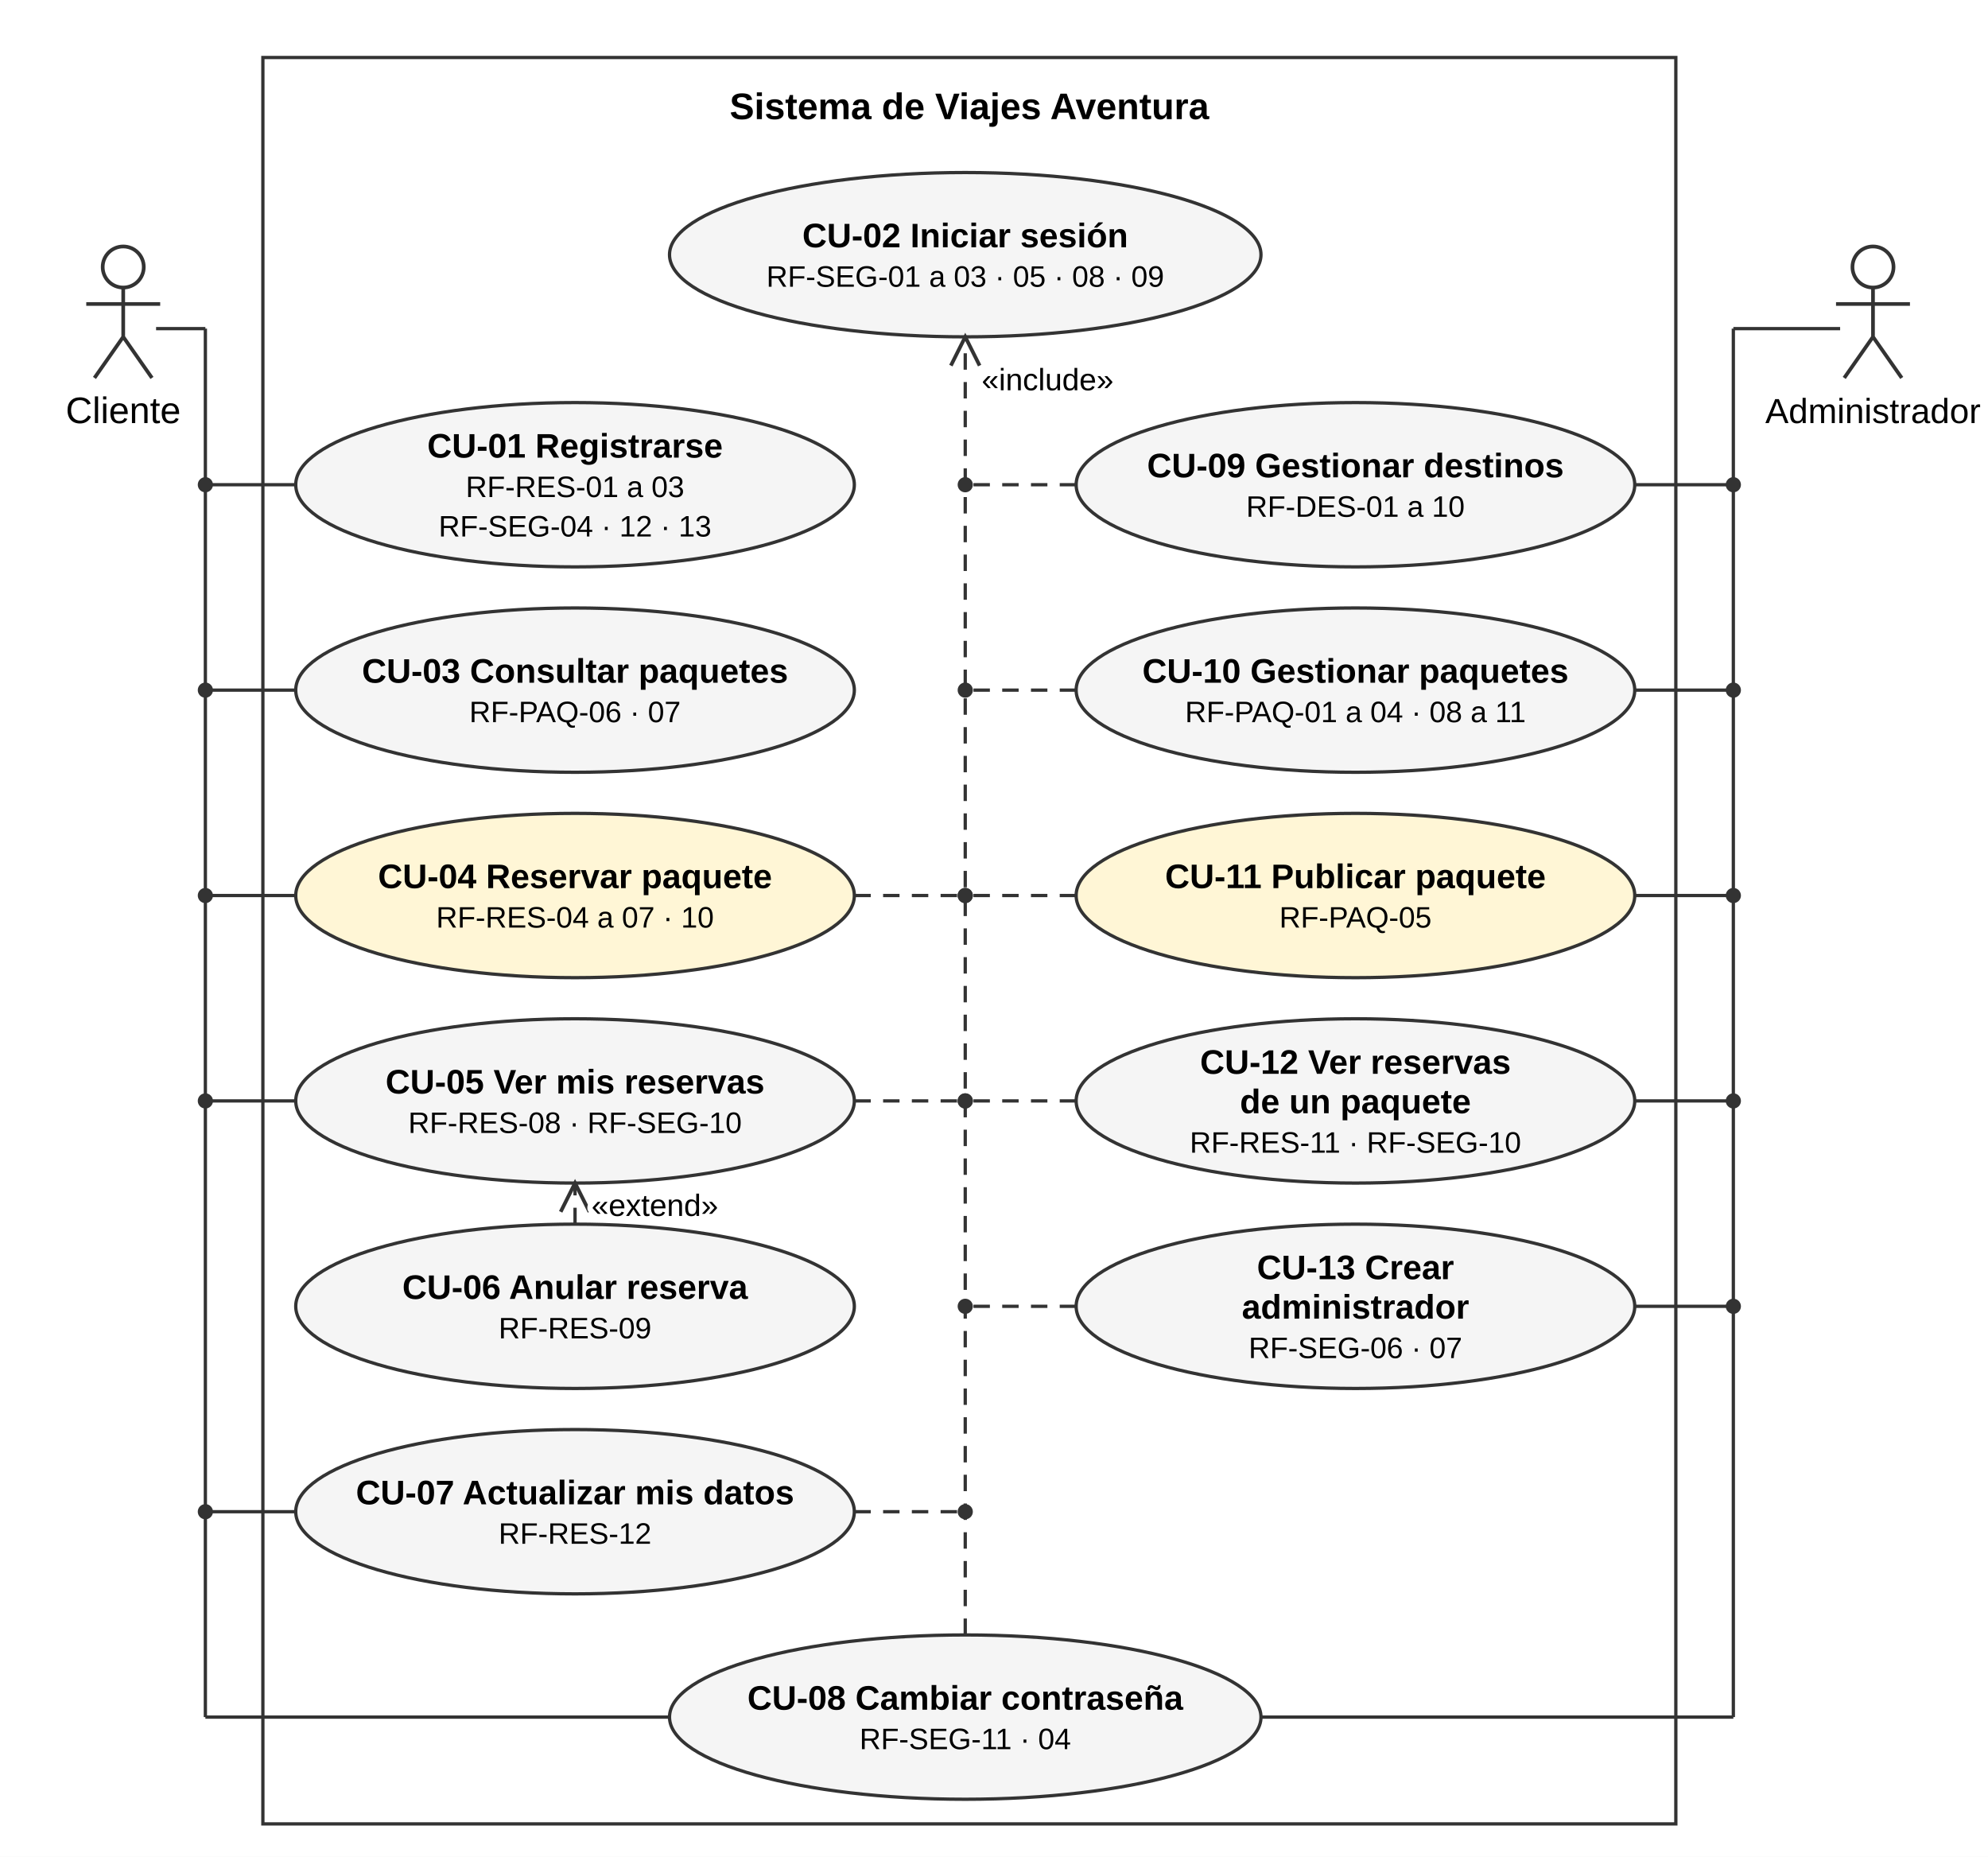
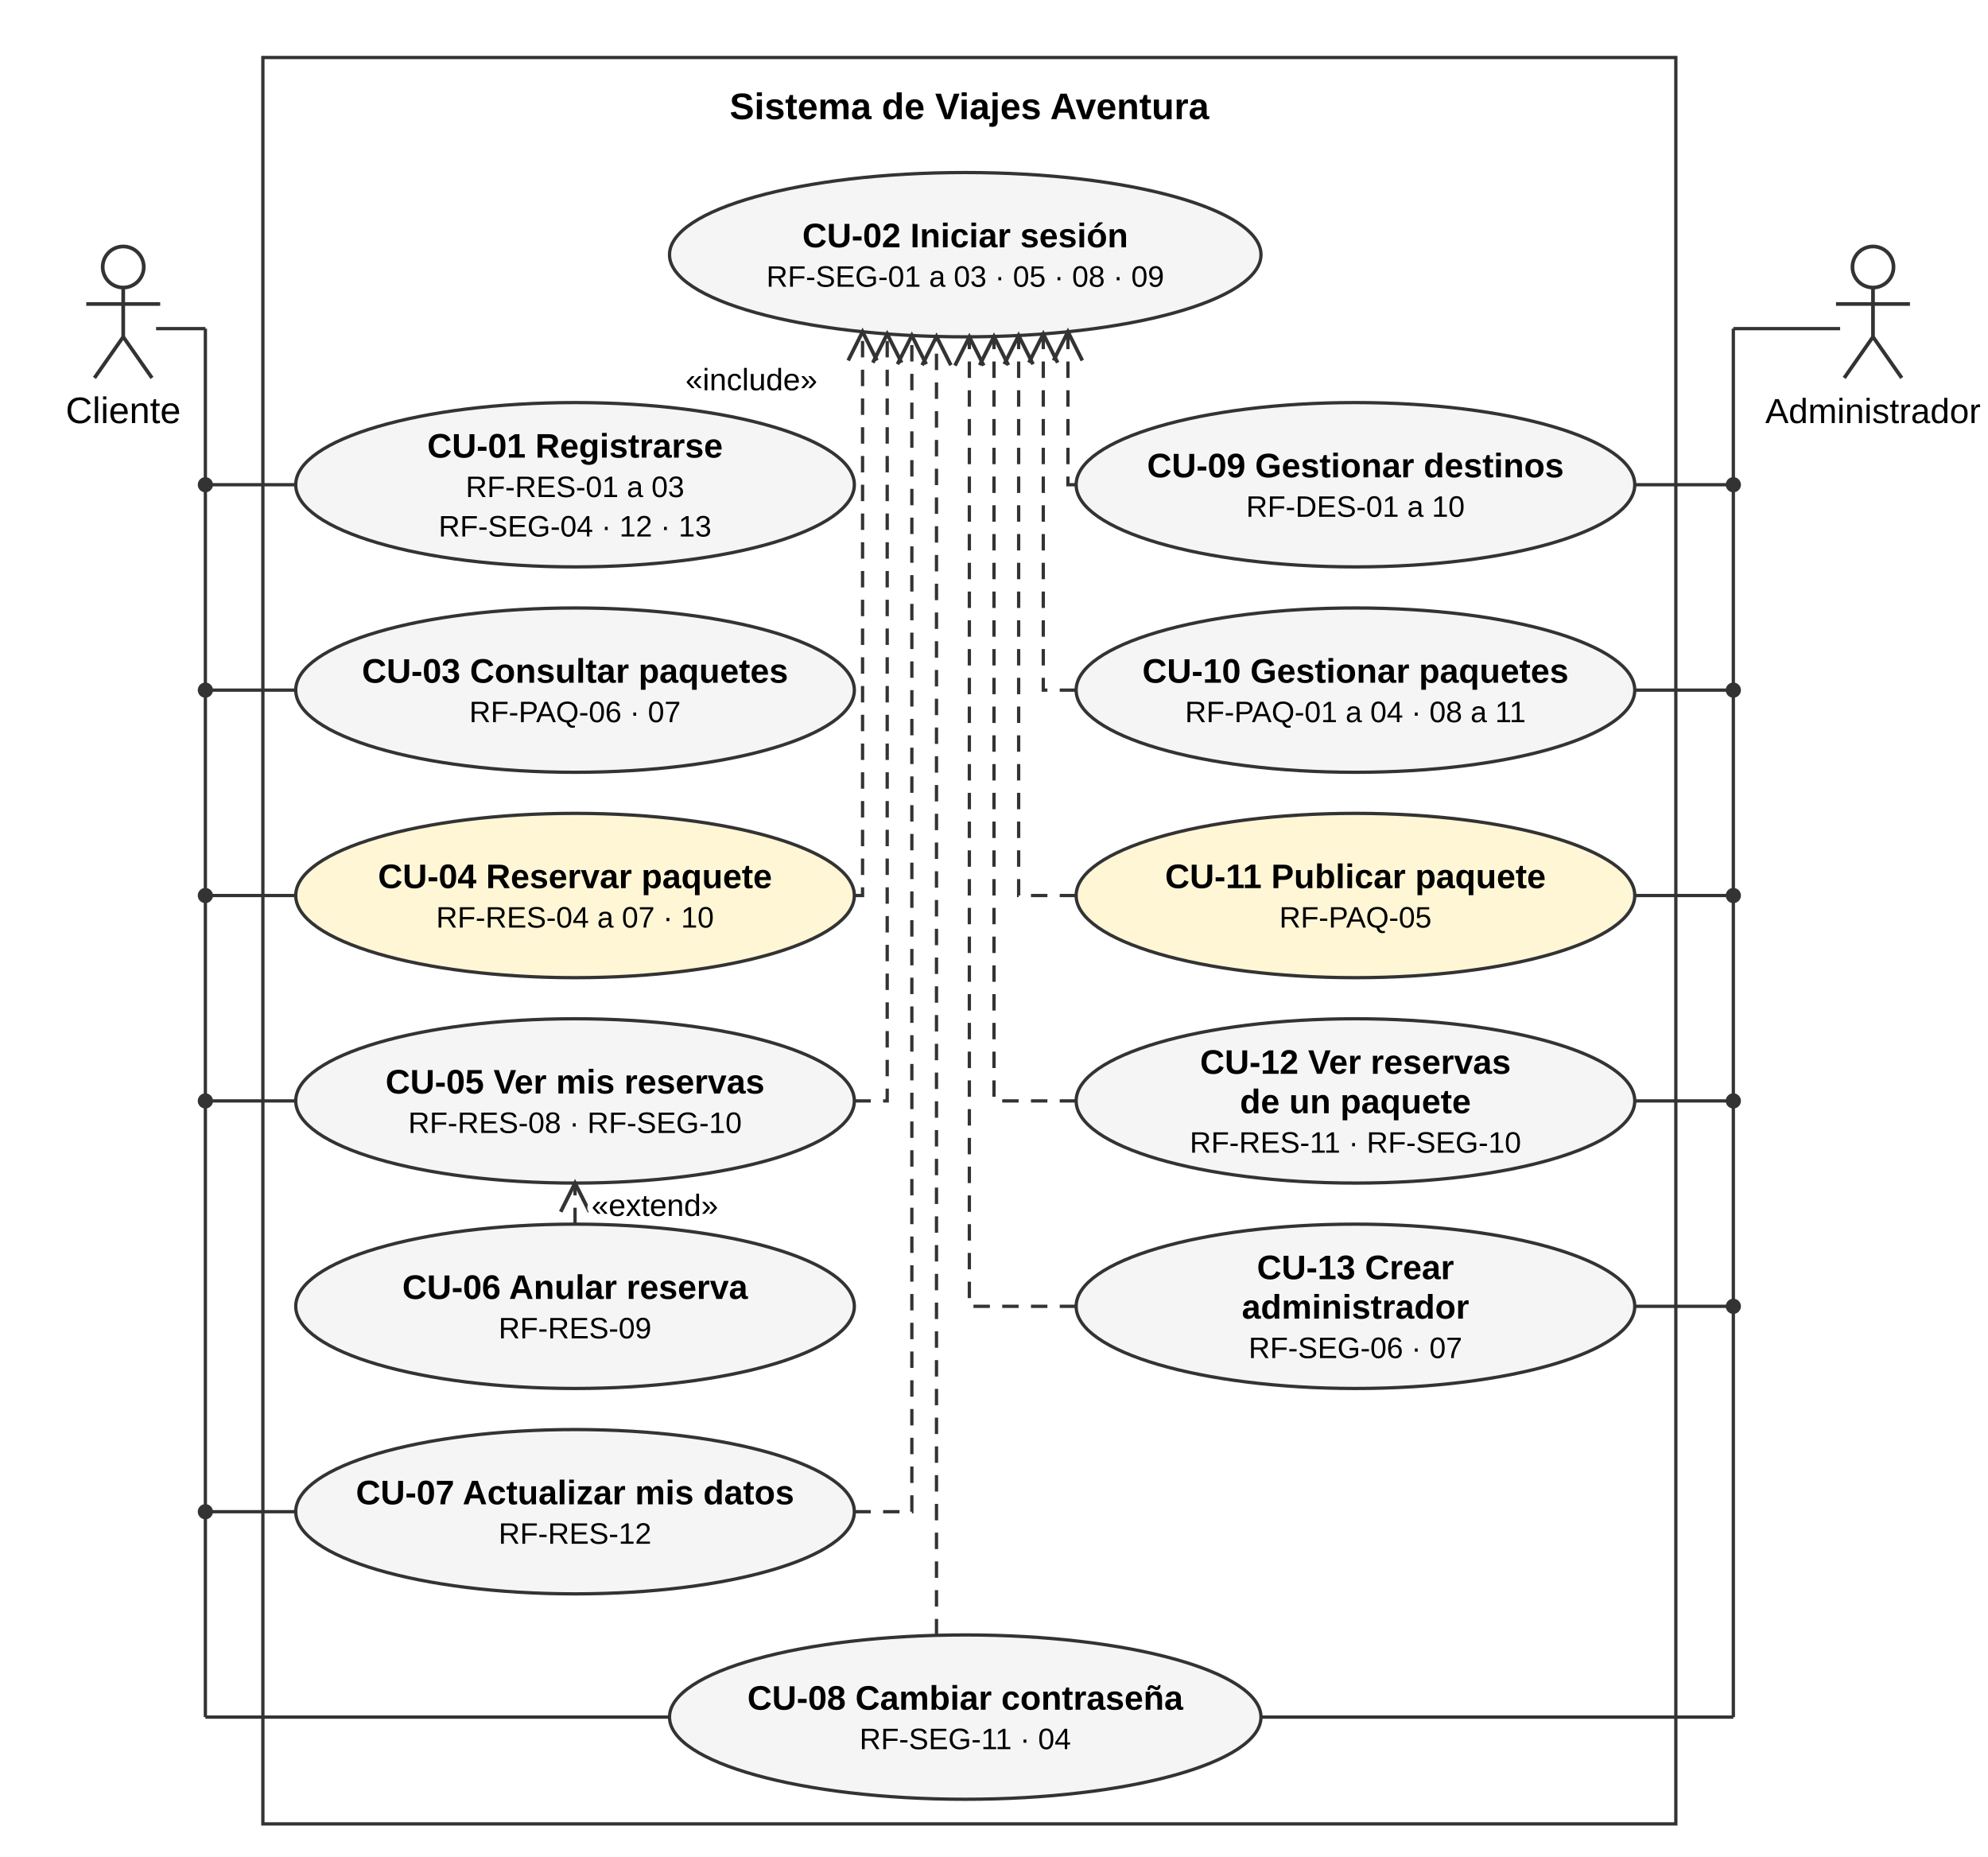
<svg xmlns="http://www.w3.org/2000/svg" width="484pt" height="452pt" viewBox="0 0 484 452">
  <rect width="100%" height="100%" fill="#fff" />
  <rect x="64" y="14" width="344" height="430" rx="0" fill="#ffffff" stroke="#333333" stroke-width="0.8" />
  <text x="236" y="29" font-family="Liberation Sans" font-size="9" text-anchor="middle" fill="#000" font-weight="bold">
    <tspan x="236" dy="0">Sistema de Viajes Aventura</tspan>
  </text>
  <ellipse cx="235" cy="62" rx="72" ry="20" fill="#f5f5f5" stroke="#333333" stroke-width="0.8" />
  <text x="235" y="60.2" font-family="Liberation Sans" font-size="8.3" text-anchor="middle" fill="#000" font-weight="bold">
    <tspan x="235" dy="0">CU-02 Iniciar sesión</tspan>
  </text>
  <text x="235" y="69.8" font-family="Liberation Sans" font-size="7.2" text-anchor="middle" fill="#000">
    <tspan x="235" dy="0">RF-SEG-01 a 03 · 05 · 08 · 09</tspan>
  </text>
  <ellipse cx="140" cy="118" rx="68" ry="20" fill="#f5f5f5" stroke="#333333" stroke-width="0.8" />
  <text x="140" y="111.4" font-family="Liberation Sans" font-size="8.3" text-anchor="middle" fill="#000" font-weight="bold">
    <tspan x="140" dy="0">CU-01 Registrarse</tspan>
  </text>
  <text x="140" y="121.0" font-family="Liberation Sans" font-size="7.2" text-anchor="middle" fill="#000">
    <tspan x="140" dy="0">RF-RES-01 a 03</tspan>
  </text>
  <text x="140" y="130.6" font-family="Liberation Sans" font-size="7.2" text-anchor="middle" fill="#000">
    <tspan x="140" dy="0">RF-SEG-04 · 12 · 13</tspan>
  </text>
  <ellipse cx="140" cy="168" rx="68" ry="20" fill="#f5f5f5" stroke="#333333" stroke-width="0.8" />
  <text x="140" y="166.2" font-family="Liberation Sans" font-size="8.3" text-anchor="middle" fill="#000" font-weight="bold">
    <tspan x="140" dy="0">CU-03 Consultar paquetes</tspan>
  </text>
  <text x="140" y="175.8" font-family="Liberation Sans" font-size="7.2" text-anchor="middle" fill="#000">
    <tspan x="140" dy="0">RF-PAQ-06 · 07</tspan>
  </text>
  <ellipse cx="140" cy="218" rx="68" ry="20" fill="#fff6d6" stroke="#333333" stroke-width="0.8" />
  <text x="140" y="216.2" font-family="Liberation Sans" font-size="8.3" text-anchor="middle" fill="#000" font-weight="bold">
    <tspan x="140" dy="0">CU-04 Reservar paquete</tspan>
  </text>
  <text x="140" y="225.8" font-family="Liberation Sans" font-size="7.2" text-anchor="middle" fill="#000">
    <tspan x="140" dy="0">RF-RES-04 a 07 · 10</tspan>
  </text>
  <ellipse cx="140" cy="268" rx="68" ry="20" fill="#f5f5f5" stroke="#333333" stroke-width="0.8" />
  <text x="140" y="266.2" font-family="Liberation Sans" font-size="8.3" text-anchor="middle" fill="#000" font-weight="bold">
    <tspan x="140" dy="0">CU-05 Ver mis reservas</tspan>
  </text>
  <text x="140" y="275.8" font-family="Liberation Sans" font-size="7.2" text-anchor="middle" fill="#000">
    <tspan x="140" dy="0">RF-RES-08 · RF-SEG-10</tspan>
  </text>
  <ellipse cx="140" cy="318" rx="68" ry="20" fill="#f5f5f5" stroke="#333333" stroke-width="0.8" />
  <text x="140" y="316.2" font-family="Liberation Sans" font-size="8.3" text-anchor="middle" fill="#000" font-weight="bold">
    <tspan x="140" dy="0">CU-06 Anular reserva</tspan>
  </text>
  <text x="140" y="325.8" font-family="Liberation Sans" font-size="7.2" text-anchor="middle" fill="#000">
    <tspan x="140" dy="0">RF-RES-09</tspan>
  </text>
  <ellipse cx="140" cy="368" rx="68" ry="20" fill="#f5f5f5" stroke="#333333" stroke-width="0.8" />
  <text x="140" y="366.2" font-family="Liberation Sans" font-size="8.3" text-anchor="middle" fill="#000" font-weight="bold">
    <tspan x="140" dy="0">CU-07 Actualizar mis datos</tspan>
  </text>
  <text x="140" y="375.8" font-family="Liberation Sans" font-size="7.2" text-anchor="middle" fill="#000">
    <tspan x="140" dy="0">RF-RES-12</tspan>
  </text>
  <ellipse cx="330" cy="118" rx="68" ry="20" fill="#f5f5f5" stroke="#333333" stroke-width="0.8" />
  <text x="330" y="116.2" font-family="Liberation Sans" font-size="8.3" text-anchor="middle" fill="#000" font-weight="bold">
    <tspan x="330" dy="0">CU-09 Gestionar destinos</tspan>
  </text>
  <text x="330" y="125.8" font-family="Liberation Sans" font-size="7.2" text-anchor="middle" fill="#000">
    <tspan x="330" dy="0">RF-DES-01 a 10</tspan>
  </text>
  <ellipse cx="330" cy="168" rx="68" ry="20" fill="#f5f5f5" stroke="#333333" stroke-width="0.8" />
  <text x="330" y="166.2" font-family="Liberation Sans" font-size="8.3" text-anchor="middle" fill="#000" font-weight="bold">
    <tspan x="330" dy="0">CU-10 Gestionar paquetes</tspan>
  </text>
  <text x="330" y="175.8" font-family="Liberation Sans" font-size="7.2" text-anchor="middle" fill="#000">
    <tspan x="330" dy="0">RF-PAQ-01 a 04 · 08 a 11</tspan>
  </text>
  <ellipse cx="330" cy="218" rx="68" ry="20" fill="#fff6d6" stroke="#333333" stroke-width="0.8" />
  <text x="330" y="216.2" font-family="Liberation Sans" font-size="8.3" text-anchor="middle" fill="#000" font-weight="bold">
    <tspan x="330" dy="0">CU-11 Publicar paquete</tspan>
  </text>
  <text x="330" y="225.8" font-family="Liberation Sans" font-size="7.2" text-anchor="middle" fill="#000">
    <tspan x="330" dy="0">RF-PAQ-05</tspan>
  </text>
  <ellipse cx="330" cy="268" rx="68" ry="20" fill="#f5f5f5" stroke="#333333" stroke-width="0.8" />
  <text x="330" y="261.4" font-family="Liberation Sans" font-size="8.3" text-anchor="middle" fill="#000" font-weight="bold">
    <tspan x="330" dy="0">CU-12 Ver reservas</tspan>
  </text>
  <text x="330" y="271.0" font-family="Liberation Sans" font-size="8.3" text-anchor="middle" fill="#000" font-weight="bold">
    <tspan x="330" dy="0">de un paquete</tspan>
  </text>
  <text x="330" y="280.6" font-family="Liberation Sans" font-size="7.2" text-anchor="middle" fill="#000">
    <tspan x="330" dy="0">RF-RES-11 · RF-SEG-10</tspan>
  </text>
  <ellipse cx="330" cy="318" rx="68" ry="20" fill="#f5f5f5" stroke="#333333" stroke-width="0.8" />
  <text x="330" y="311.4" font-family="Liberation Sans" font-size="8.3" text-anchor="middle" fill="#000" font-weight="bold">
    <tspan x="330" dy="0">CU-13 Crear</tspan>
  </text>
  <text x="330" y="321.0" font-family="Liberation Sans" font-size="8.3" text-anchor="middle" fill="#000" font-weight="bold">
    <tspan x="330" dy="0">administrador</tspan>
  </text>
  <text x="330" y="330.6" font-family="Liberation Sans" font-size="7.2" text-anchor="middle" fill="#000">
    <tspan x="330" dy="0">RF-SEG-06 · 07</tspan>
  </text>
  <ellipse cx="235" cy="418" rx="72" ry="20" fill="#f5f5f5" stroke="#333333" stroke-width="0.8" />
  <text x="235" y="416.2" font-family="Liberation Sans" font-size="8.3" text-anchor="middle" fill="#000" font-weight="bold">
    <tspan x="235" dy="0">CU-08 Cambiar contraseña</tspan>
  </text>
  <text x="235" y="425.8" font-family="Liberation Sans" font-size="7.2" text-anchor="middle" fill="#000">
    <tspan x="235" dy="0">RF-SEG-11 · 04</tspan>
  </text>
-   <path d="M235,398 L235,82" fill="none" stroke="#333333" stroke-width="0.8" stroke-dasharray="4 3" />
-   <path d="M238.5,89.0 L235,82 L231.5,89.0" fill="none" stroke="#333333" stroke-width="0.9" />
-   <text x="239" y="95" font-family="Liberation Sans" font-size="7.5" text-anchor="start" fill="#000" style="paint-order:stroke" stroke="#fff" stroke-width="2.6" stroke-linejoin="round">
-     <tspan x="239" dy="0">«include»</tspan>
+   <path d="M208,218 L210,218 L210,80.756" fill="none" stroke="#333333" stroke-width="0.8" stroke-dasharray="4 3" />
+   <path d="M213.5,87.756 L210,80.756 L206.5,87.756" fill="none" stroke="#333333" stroke-width="0.9" />
+   <path d="M208,268 L216,268 L216,81.291" fill="none" stroke="#333333" stroke-width="0.8" stroke-dasharray="4 3" />
+   <path d="M219.5,88.291 L216,81.291 L212.5,88.291" fill="none" stroke="#333333" stroke-width="0.9" />
+   <path d="M208,368 L222,368 L222,81.671" fill="none" stroke="#333333" stroke-width="0.8" stroke-dasharray="4 3" />
+   <path d="M225.5,88.671 L222,81.671 L218.5,88.671" fill="none" stroke="#333333" stroke-width="0.9" />
+   <path d="M262,118 L260,118 L260,80.756" fill="none" stroke="#333333" stroke-width="0.8" stroke-dasharray="4 3" />
+   <path d="M263.5,87.756 L260,80.756 L256.5,87.756" fill="none" stroke="#333333" stroke-width="0.9" />
+   <path d="M262,168 L254,168 L254,81.291" fill="none" stroke="#333333" stroke-width="0.8" stroke-dasharray="4 3" />
+   <path d="M257.5,88.291 L254,81.291 L250.5,88.291" fill="none" stroke="#333333" stroke-width="0.9" />
+   <path d="M262,218 L248,218 L248,81.671" fill="none" stroke="#333333" stroke-width="0.8" stroke-dasharray="4 3" />
+   <path d="M251.5,88.671 L248,81.671 L244.5,88.671" fill="none" stroke="#333333" stroke-width="0.9" />
+   <path d="M262,268 L242,268 L242,81.905" fill="none" stroke="#333333" stroke-width="0.8" stroke-dasharray="4 3" />
+   <path d="M245.5,88.905 L242,81.905 L238.5,88.905" fill="none" stroke="#333333" stroke-width="0.9" />
+   <path d="M262,318 L236,318 L236,81.998" fill="none" stroke="#333333" stroke-width="0.8" stroke-dasharray="4 3" />
+   <path d="M239.5,88.998 L236,81.998 L232.5,88.998" fill="none" stroke="#333333" stroke-width="0.9" />
+   <path d="M228,398.095 L228,81.905" fill="none" stroke="#333333" stroke-width="0.8" stroke-dasharray="4 3" />
+   <path d="M231.5,88.905 L228,81.905 L224.5,88.905" fill="none" stroke="#333333" stroke-width="0.9" />
+   <text x="199" y="95" font-family="Liberation Sans" font-size="7.5" text-anchor="end" fill="#000" style="paint-order:stroke" stroke="#fff" stroke-width="2.6" stroke-linejoin="round">
+     <tspan x="199" dy="0">«include»</tspan>
  </text>
-   <path d="M208,218 L235,218" fill="none" stroke="#333333" stroke-width="0.8" stroke-dasharray="4 3" />
-   <circle cx="235" cy="218" r="1.4" fill="#333333" stroke="#333333" stroke-width="0.9" />
-   <path d="M208,268 L235,268" fill="none" stroke="#333333" stroke-width="0.8" stroke-dasharray="4 3" />
-   <circle cx="235" cy="268" r="1.4" fill="#333333" stroke="#333333" stroke-width="0.9" />
-   <path d="M208,368 L235,368" fill="none" stroke="#333333" stroke-width="0.8" stroke-dasharray="4 3" />
-   <circle cx="235" cy="368" r="1.4" fill="#333333" stroke="#333333" stroke-width="0.9" />
-   <path d="M262,118 L235,118" fill="none" stroke="#333333" stroke-width="0.8" stroke-dasharray="4 3" />
-   <circle cx="235" cy="118" r="1.4" fill="#333333" stroke="#333333" stroke-width="0.9" />
-   <path d="M262,168 L235,168" fill="none" stroke="#333333" stroke-width="0.8" stroke-dasharray="4 3" />
-   <circle cx="235" cy="168" r="1.4" fill="#333333" stroke="#333333" stroke-width="0.9" />
-   <path d="M262,218 L235,218" fill="none" stroke="#333333" stroke-width="0.8" stroke-dasharray="4 3" />
-   <circle cx="235" cy="218" r="1.4" fill="#333333" stroke="#333333" stroke-width="0.9" />
-   <path d="M262,268 L235,268" fill="none" stroke="#333333" stroke-width="0.8" stroke-dasharray="4 3" />
-   <circle cx="235" cy="268" r="1.4" fill="#333333" stroke="#333333" stroke-width="0.9" />
-   <path d="M262,318 L235,318" fill="none" stroke="#333333" stroke-width="0.8" stroke-dasharray="4 3" />
-   <circle cx="235" cy="318" r="1.4" fill="#333333" stroke="#333333" stroke-width="0.9" />
  <path d="M140,298 L140,288" fill="none" stroke="#333333" stroke-width="0.8" stroke-dasharray="4 3" />
  <path d="M143.5,295.0 L140,288 L136.5,295.0" fill="none" stroke="#333333" stroke-width="0.9" />
  <text x="144" y="296.0" font-family="Liberation Sans" font-size="7.5" text-anchor="start" fill="#000" style="paint-order:stroke" stroke="#fff" stroke-width="2.6" stroke-linejoin="round">
    <tspan x="144" dy="0">«extend»</tspan>
  </text>
  <circle cx="30" cy="65" r="5" fill="#fff" stroke="#333333" stroke-width="0.9" />
  <path d="M30,70 v12 M21,74 h18 M30,82 l-7,10 M30,82 l7,10" stroke="#333333" stroke-width="0.9" fill="none" />
  <text x="30" y="103" font-family="Liberation Sans" font-size="9" text-anchor="middle" fill="#000">
    <tspan x="30" dy="0">Cliente</tspan>
  </text>
  <path d="M38,80 L50,80" fill="none" stroke="#333333" stroke-width="0.8" />
  <path d="M50,80 L50,418" fill="none" stroke="#333333" stroke-width="0.8" />
  <path d="M50,118 L72,118" fill="none" stroke="#333333" stroke-width="0.8" />
  <circle cx="50" cy="118" r="1.4" fill="#333333" stroke="#333333" stroke-width="0.9" />
  <path d="M50,168 L72,168" fill="none" stroke="#333333" stroke-width="0.8" />
  <circle cx="50" cy="168" r="1.4" fill="#333333" stroke="#333333" stroke-width="0.9" />
  <path d="M50,218 L72,218" fill="none" stroke="#333333" stroke-width="0.8" />
  <circle cx="50" cy="218" r="1.4" fill="#333333" stroke="#333333" stroke-width="0.9" />
  <path d="M50,268 L72,268" fill="none" stroke="#333333" stroke-width="0.8" />
  <circle cx="50" cy="268" r="1.4" fill="#333333" stroke="#333333" stroke-width="0.9" />
  <path d="M50,368 L72,368" fill="none" stroke="#333333" stroke-width="0.8" />
  <circle cx="50" cy="368" r="1.4" fill="#333333" stroke="#333333" stroke-width="0.9" />
  <path d="M50,418 L163,418" fill="none" stroke="#333333" stroke-width="0.8" />
  <circle cx="456" cy="65" r="5" fill="#fff" stroke="#333333" stroke-width="0.9" />
  <path d="M456,70 v12 M447,74 h18 M456,82 l-7,10 M456,82 l7,10" stroke="#333333" stroke-width="0.9" fill="none" />
  <text x="456" y="103" font-family="Liberation Sans" font-size="8.5" text-anchor="middle" fill="#000">
    <tspan x="456" dy="0">Administrador</tspan>
  </text>
  <path d="M448,80 L422,80" fill="none" stroke="#333333" stroke-width="0.8" />
  <path d="M422,80 L422,418" fill="none" stroke="#333333" stroke-width="0.8" />
  <path d="M422,118 L398,118" fill="none" stroke="#333333" stroke-width="0.8" />
  <circle cx="422" cy="118" r="1.4" fill="#333333" stroke="#333333" stroke-width="0.9" />
  <path d="M422,168 L398,168" fill="none" stroke="#333333" stroke-width="0.8" />
  <circle cx="422" cy="168" r="1.4" fill="#333333" stroke="#333333" stroke-width="0.9" />
  <path d="M422,218 L398,218" fill="none" stroke="#333333" stroke-width="0.8" />
  <circle cx="422" cy="218" r="1.4" fill="#333333" stroke="#333333" stroke-width="0.9" />
  <path d="M422,268 L398,268" fill="none" stroke="#333333" stroke-width="0.8" />
  <circle cx="422" cy="268" r="1.4" fill="#333333" stroke="#333333" stroke-width="0.9" />
  <path d="M422,318 L398,318" fill="none" stroke="#333333" stroke-width="0.8" />
  <circle cx="422" cy="318" r="1.4" fill="#333333" stroke="#333333" stroke-width="0.9" />
  <path d="M422,418 L307,418" fill="none" stroke="#333333" stroke-width="0.8" />
</svg>
